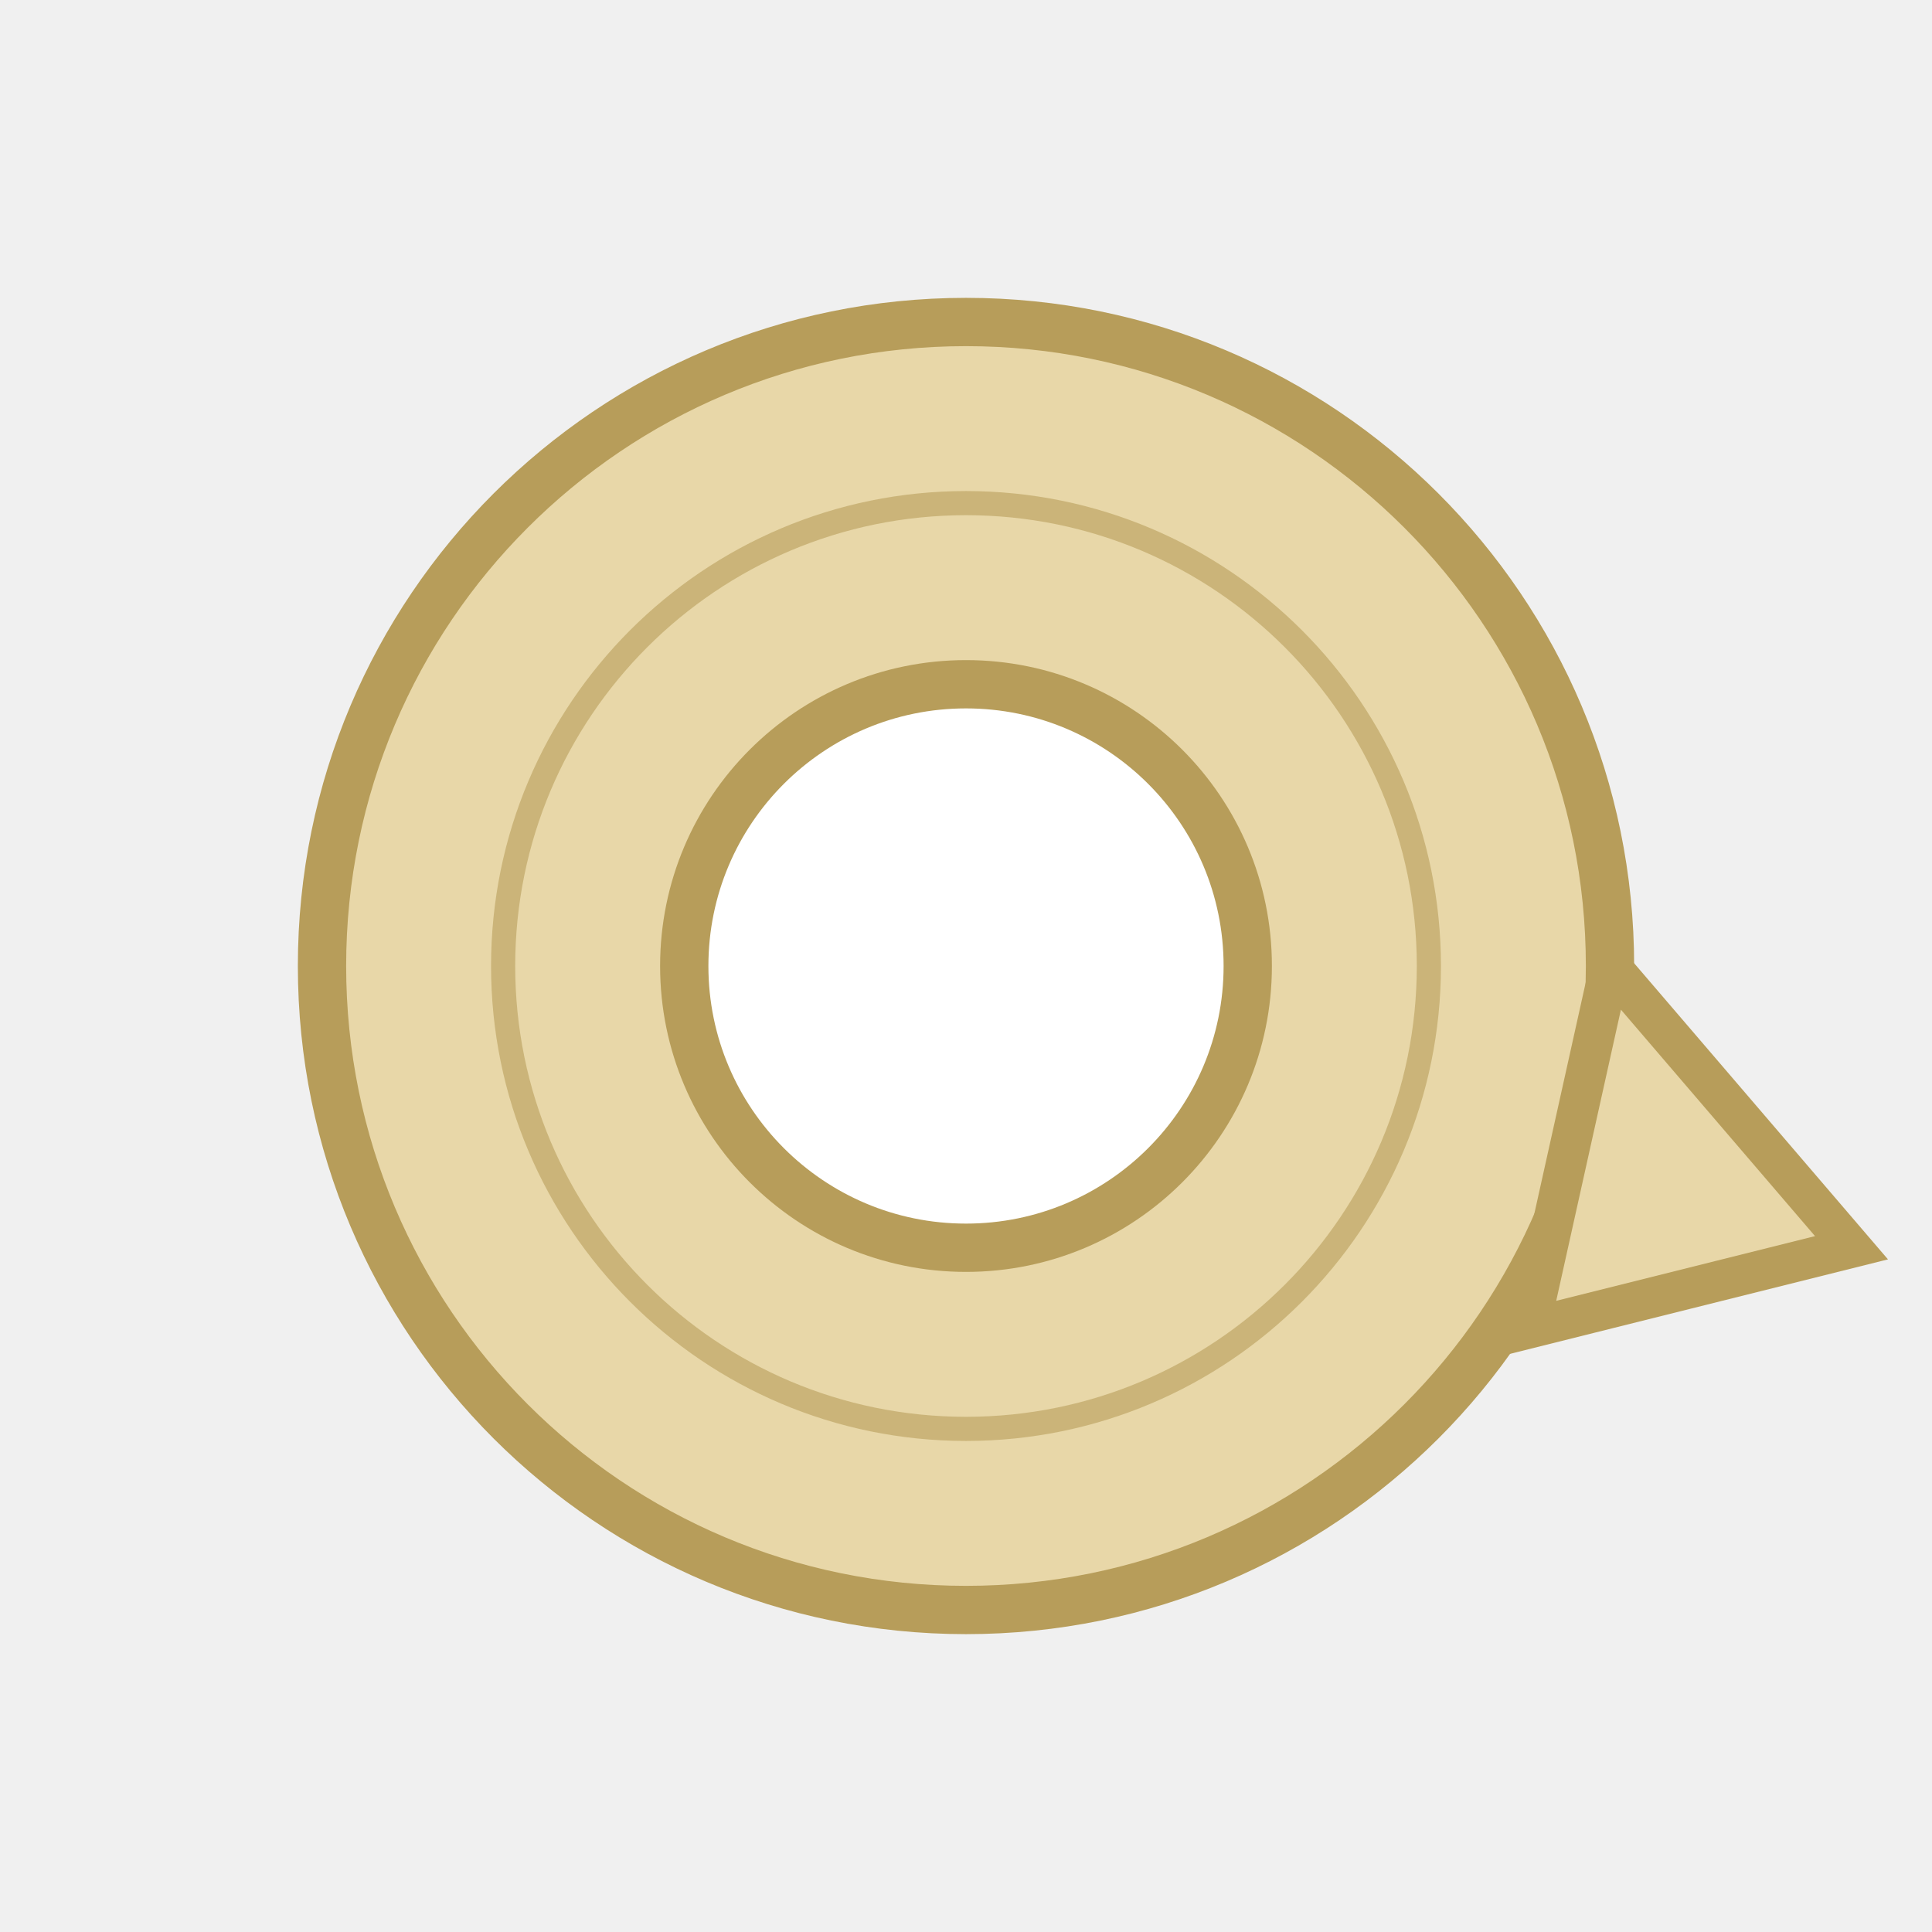
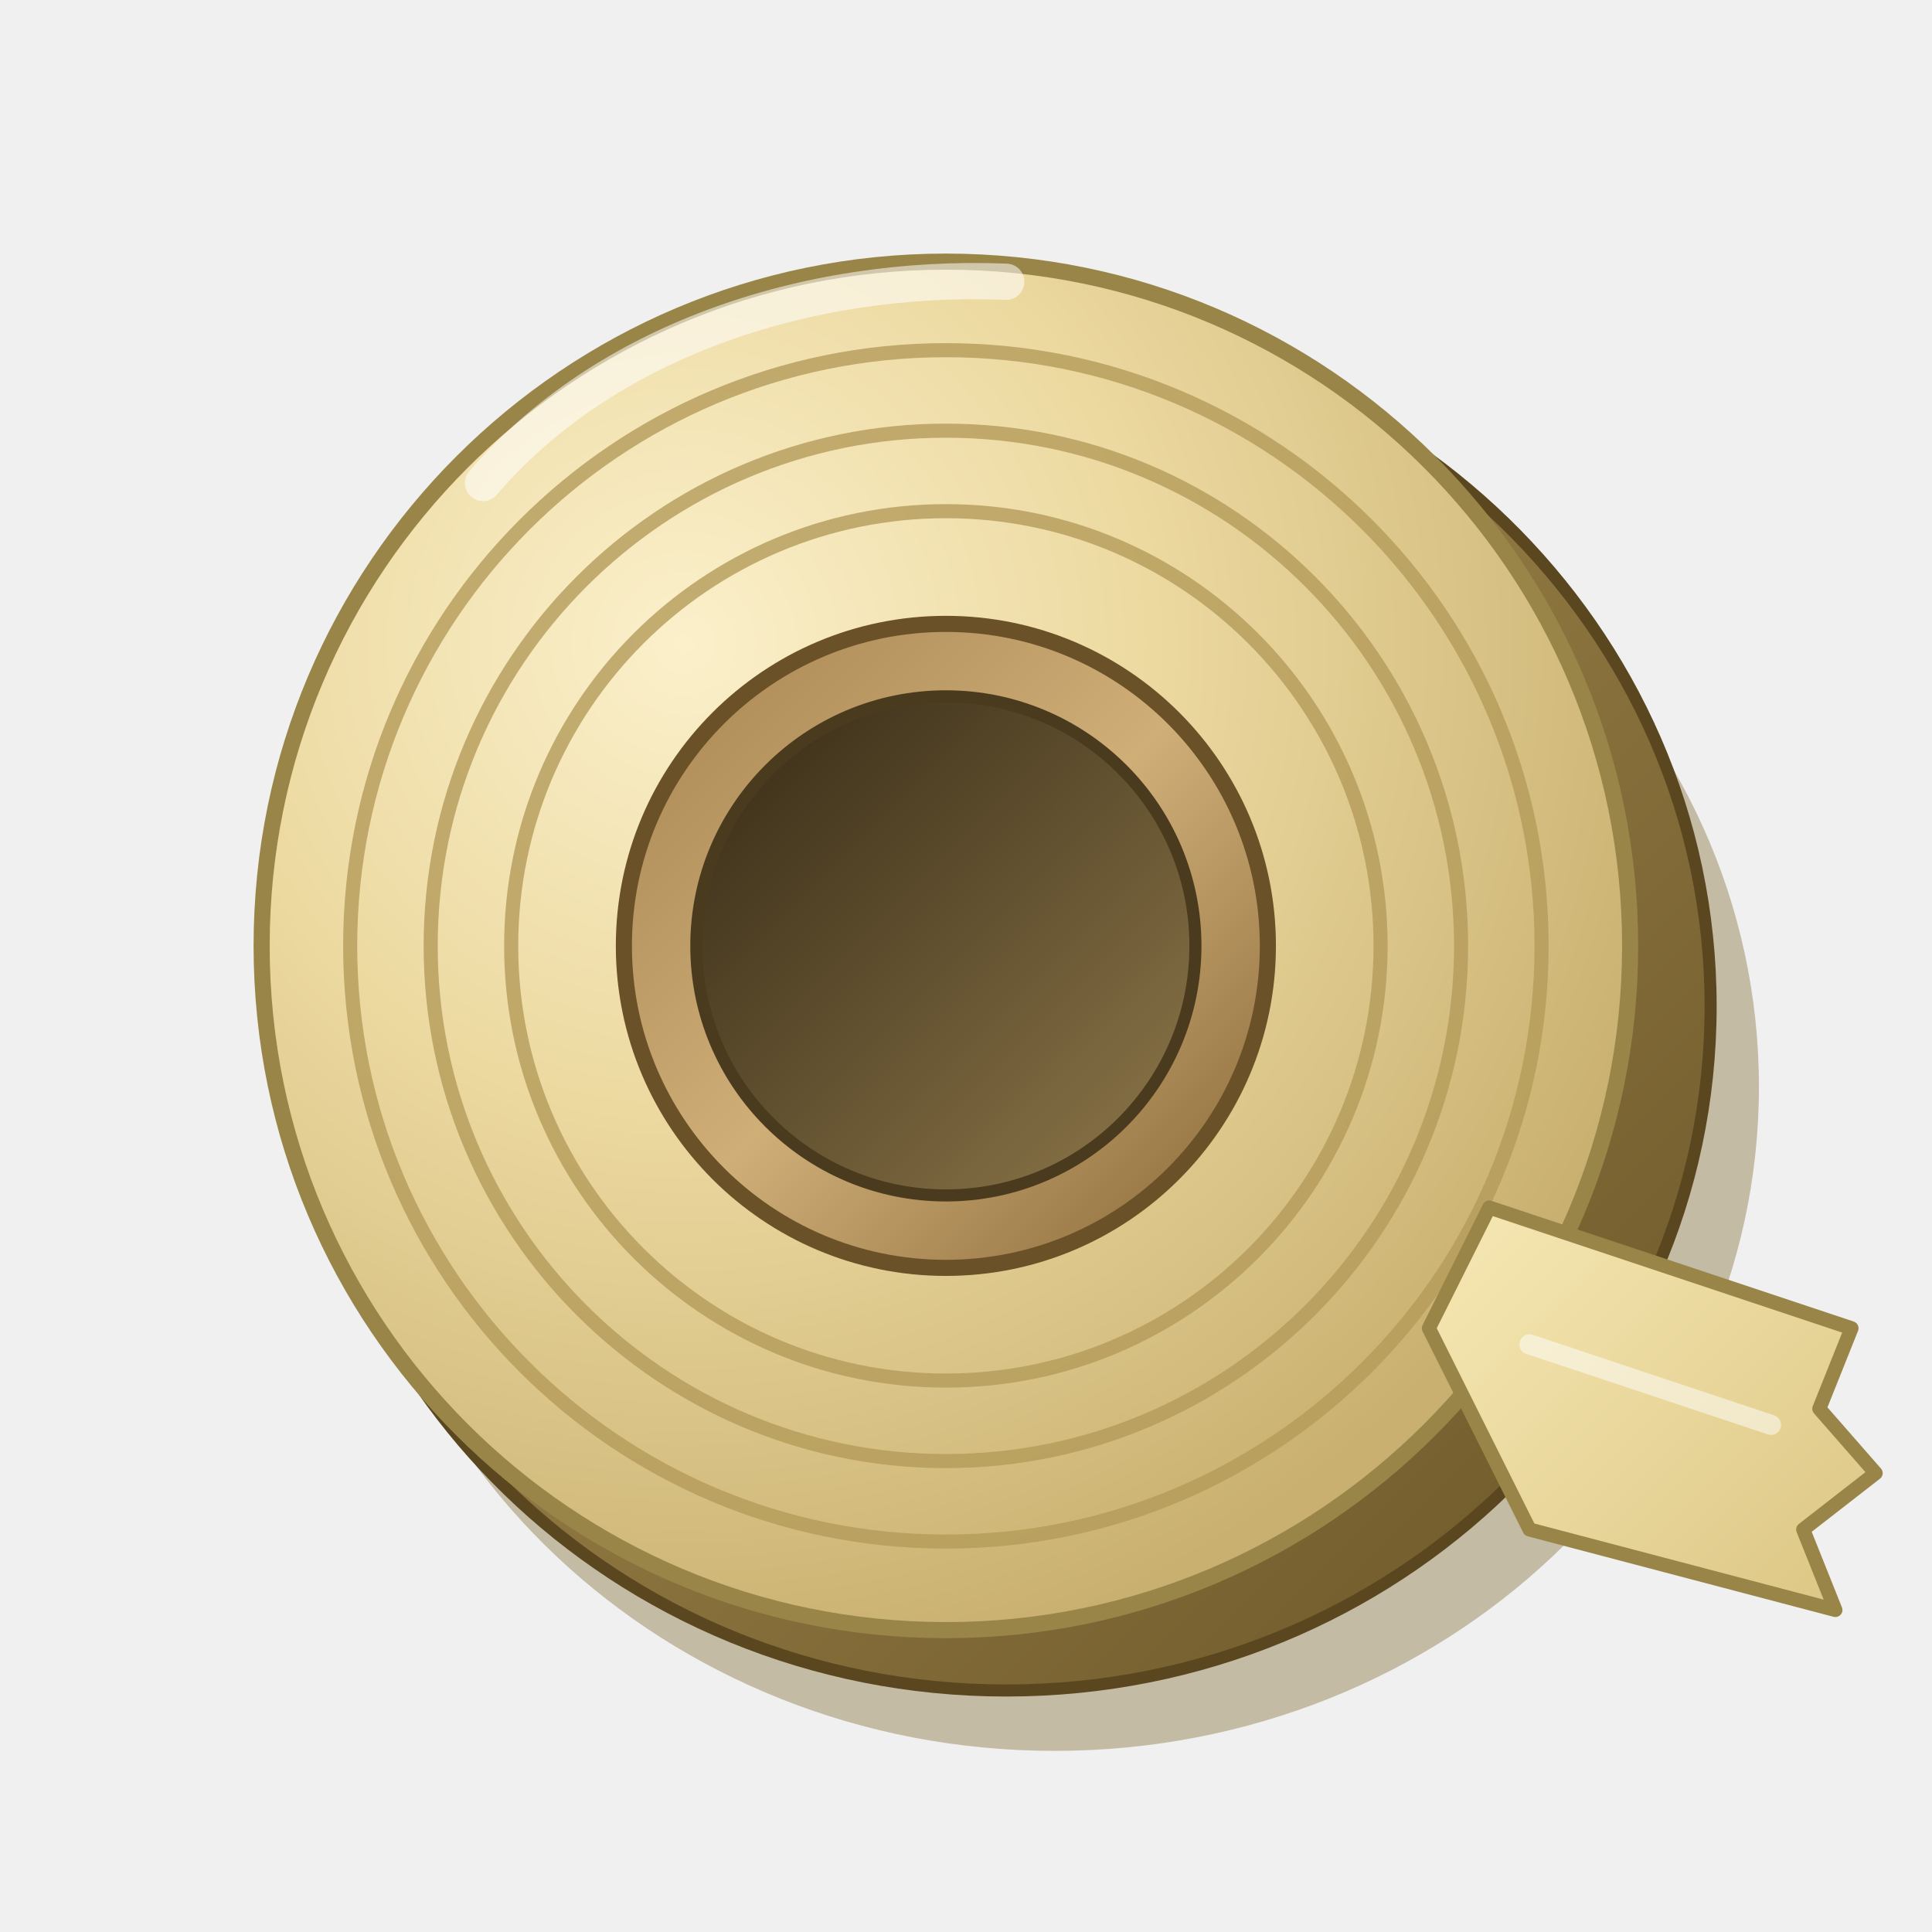
<svg xmlns="http://www.w3.org/2000/svg" viewBox="0 0 48 48" width="48" height="48">
-   <circle cx="24" cy="24" r="16" fill="#e8d7a8" stroke="#b79d5a" stroke-width="1.2" />
-   <circle cx="24" cy="24" r="7" fill="#ffffff" stroke="#b79d5a" stroke-width="1.2" />
-   <path d="M 40,24 L 46,31 L 38,33 Z" fill="#e8d7a8" stroke="#b79d5a" stroke-width="1" />
-   <circle cx="24" cy="24" r="11.5" fill="none" stroke="#b79d5a" stroke-width="0.6" opacity="0.6" />
+   <defs>
+     <linearGradient id="g1" gradientUnits="userSpaceOnUse" x1="8" y1="8" x2="42" y2="42">
+       <stop offset="0" stop-color="#b69a5c" />
+       <stop offset="0.5" stop-color="#8e7640" />
+       <stop offset="1" stop-color="#6b5628" />
+     </linearGradient>
+     <radialGradient id="g2" gradientUnits="userSpaceOnUse" cx="17" cy="16" r="26">
+       <stop offset="0" stop-color="#fbf0cb" />
+       <stop offset="0.45" stop-color="#ecd9a0" />
+       <stop offset="1" stop-color="#c9b070" />
+     </radialGradient>
+     <linearGradient id="g3" gradientUnits="userSpaceOnUse" x1="16" y1="16" x2="31" y2="31">
+       <stop offset="0" stop-color="#a98652" />
+       <stop offset="0.5" stop-color="#cfae78" />
+       <stop offset="1" stop-color="#8a6a38" />
+     </linearGradient>
+     <linearGradient id="g4" gradientUnits="userSpaceOnUse" x1="18" y1="18" x2="29" y2="29">
+       <stop offset="0" stop-color="#3a2e18" />
+       <stop offset="1" stop-color="#8a7448" />
+     </linearGradient>
+     <linearGradient id="g5" gradientUnits="userSpaceOnUse" x1="36" y1="30" x2="46" y2="40">
+       <stop offset="0" stop-color="#f6e8b4" />
+       <stop offset="1" stop-color="#dcc684" />
+     </linearGradient>
+   </defs>
+   <ellipse cx="26.2" cy="27" rx="17.5" ry="16.5" fill="#8d7a4a" opacity="0.45" />
+   <ellipse cx="25" cy="25" rx="17.5" ry="17" fill="url(#g1)" stroke="#5a4720" stroke-width="0.3" stroke-linejoin="round" />
+   <ellipse cx="23.5" cy="23.5" rx="17" ry="17" fill="url(#g2)" stroke="#9a8548" stroke-width="0.4" stroke-linejoin="round" />
+   <ellipse cx="23.5" cy="23.5" rx="14.8" ry="14.8" fill="none" stroke="#b49b5a" stroke-width="0.35" stroke-linejoin="round" opacity="0.8" />
+   <ellipse cx="23.5" cy="23.5" rx="12.8" ry="12.8" fill="none" stroke="#b49b5a" stroke-width="0.35" stroke-linejoin="round" opacity="0.8" />
+   <ellipse cx="23.5" cy="23.5" rx="10.8" ry="10.8" fill="none" stroke="#b49b5a" stroke-width="0.35" stroke-linejoin="round" opacity="0.8" />
+   <ellipse cx="23.5" cy="23.5" rx="8" ry="8" fill="url(#g3)" stroke="#6b5128" stroke-width="0.4" stroke-linejoin="round" />
+   <ellipse cx="23.5" cy="23.5" rx="6.2" ry="6.2" fill="url(#g4)" stroke="#4b3b1e" stroke-width="0.3" stroke-linejoin="round" />
+   <path d="M 12,12 C 15,8.5 20,6.8 25,7" fill="none" stroke="#ffffff" stroke-width="0.9" stroke-linejoin="round" stroke-linecap="round" opacity="0.55" />
+   <polygon points="37,30 46,33 45.2,35 46.6,36.6 44.8,38 45.6,40 38,38 35.5,33" fill="url(#g5)" stroke="#9a8548" stroke-width="0.35" stroke-linejoin="round" />
+   <line x1="38" y1="33.4" x2="44" y2="35.4" stroke="#ffffff" stroke-width="0.5" stroke-linecap="round" opacity="0.5" />
</svg>
